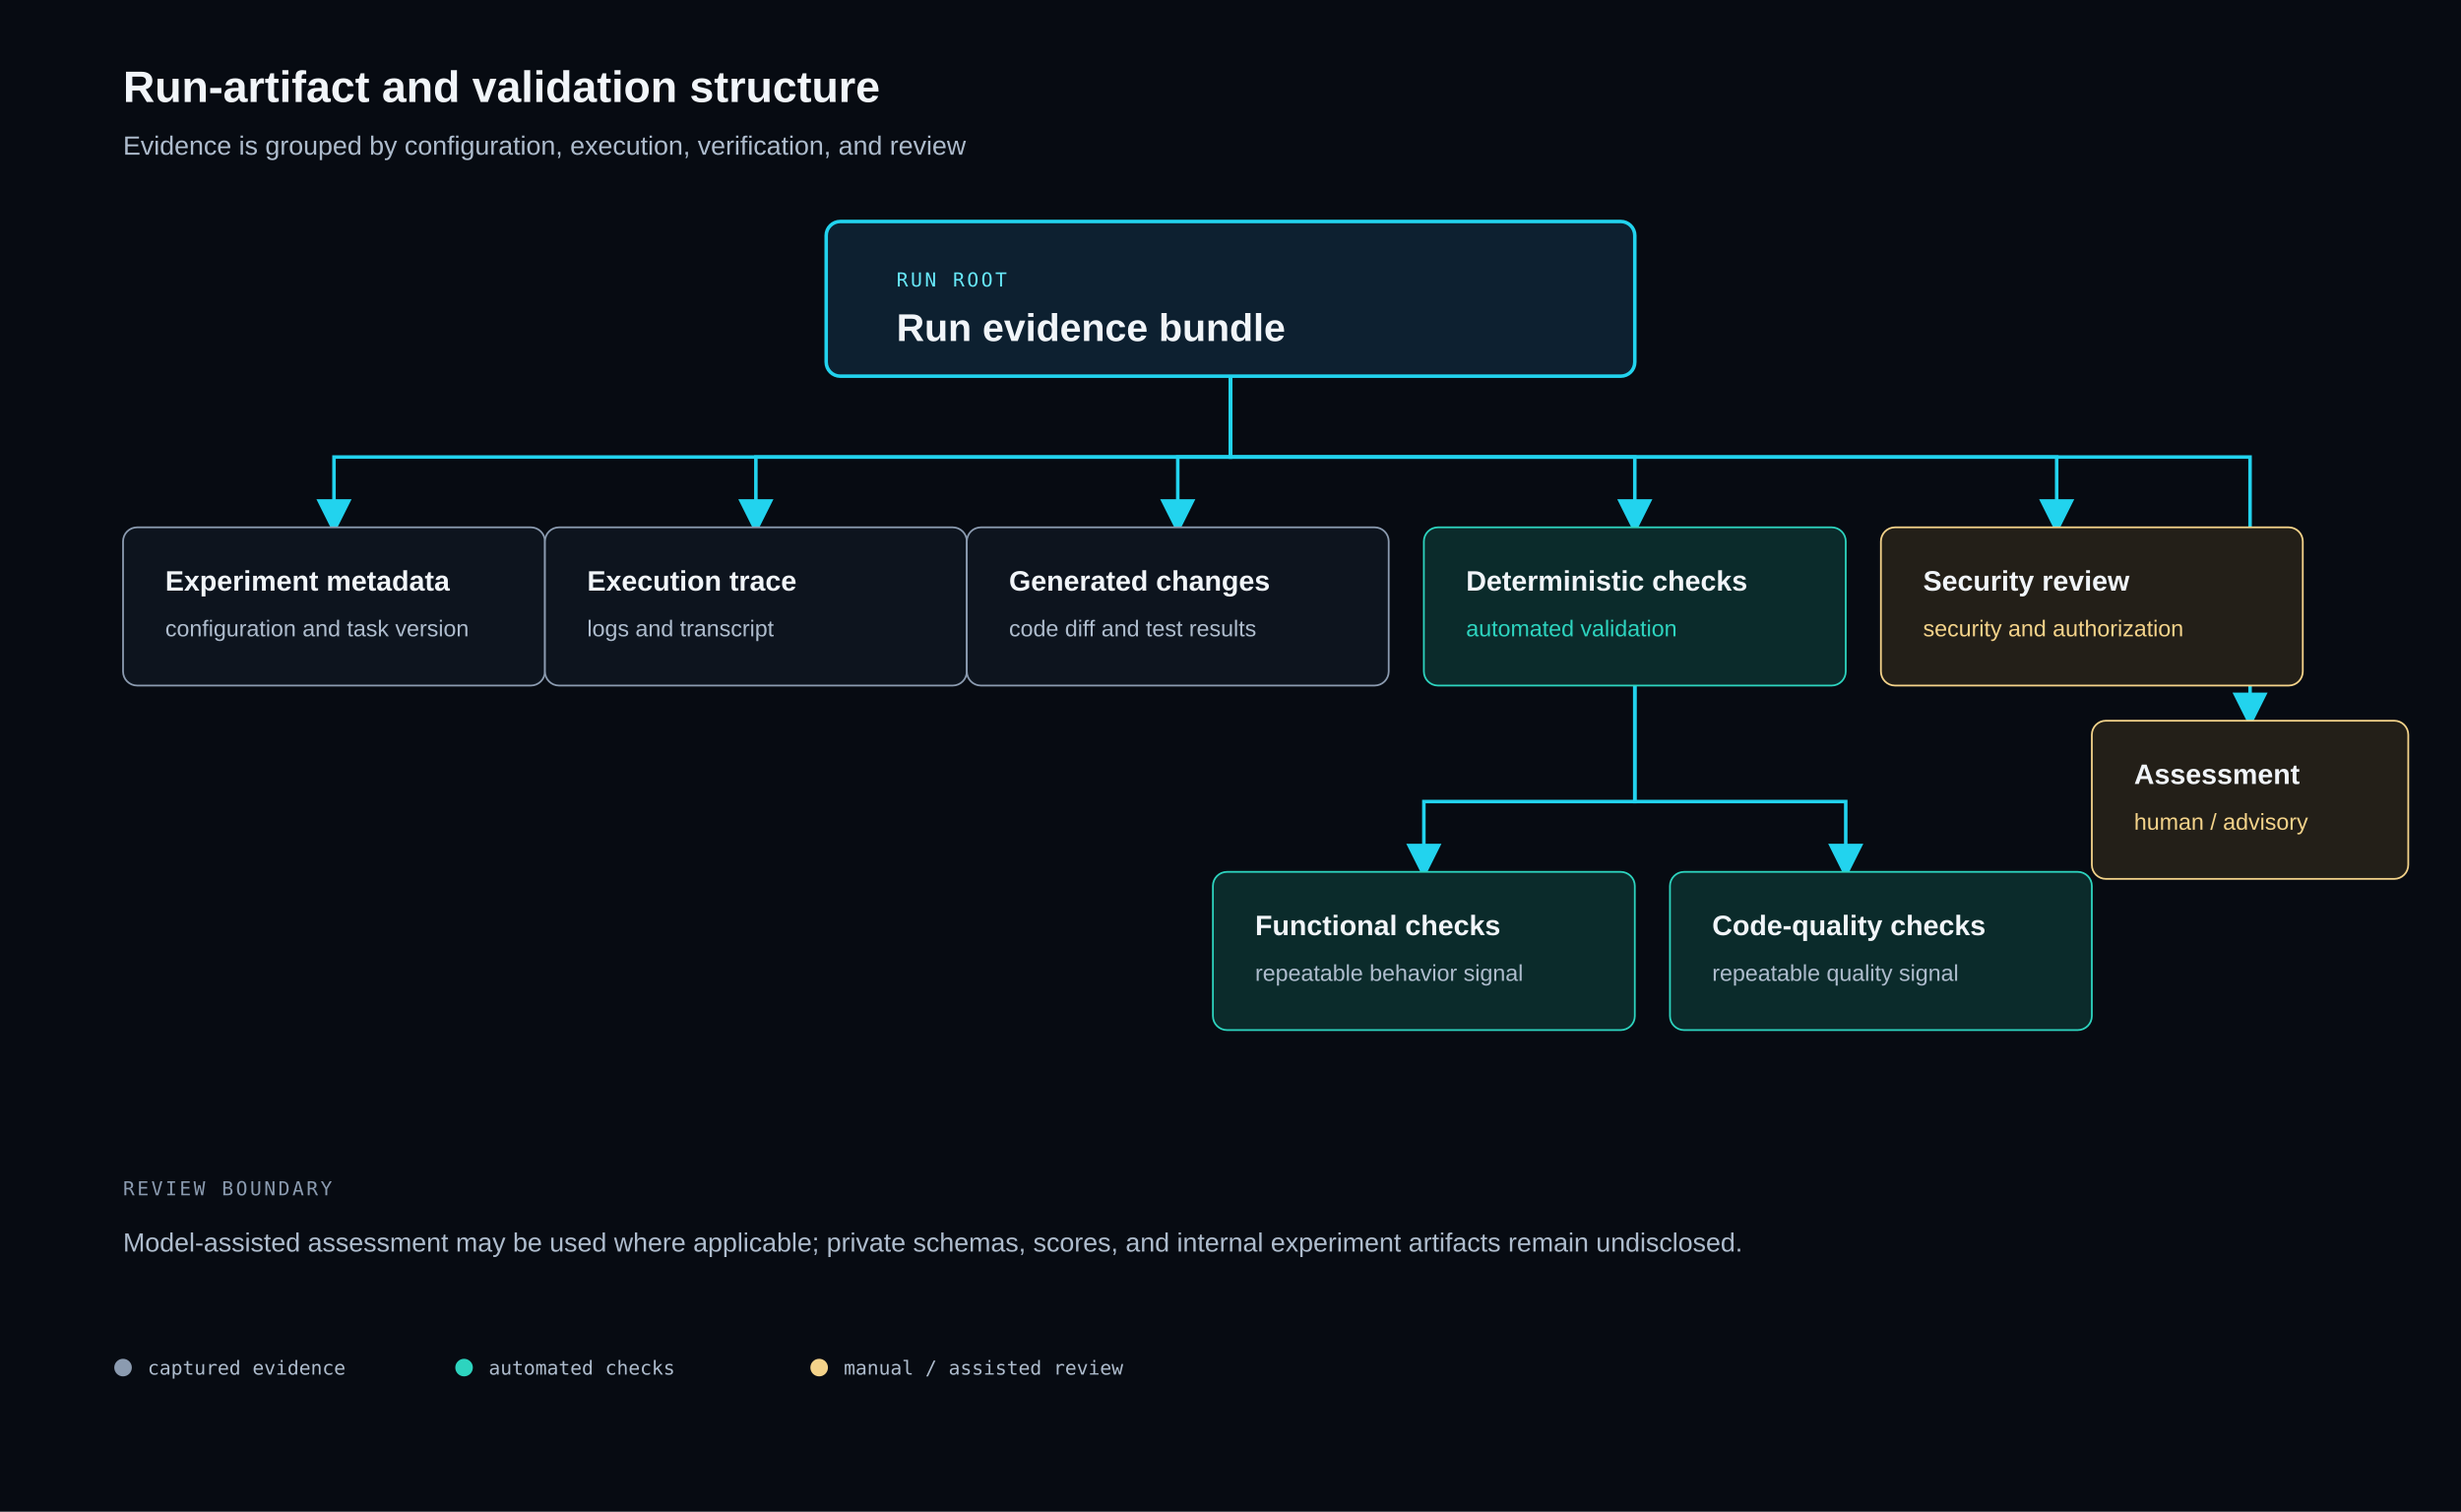
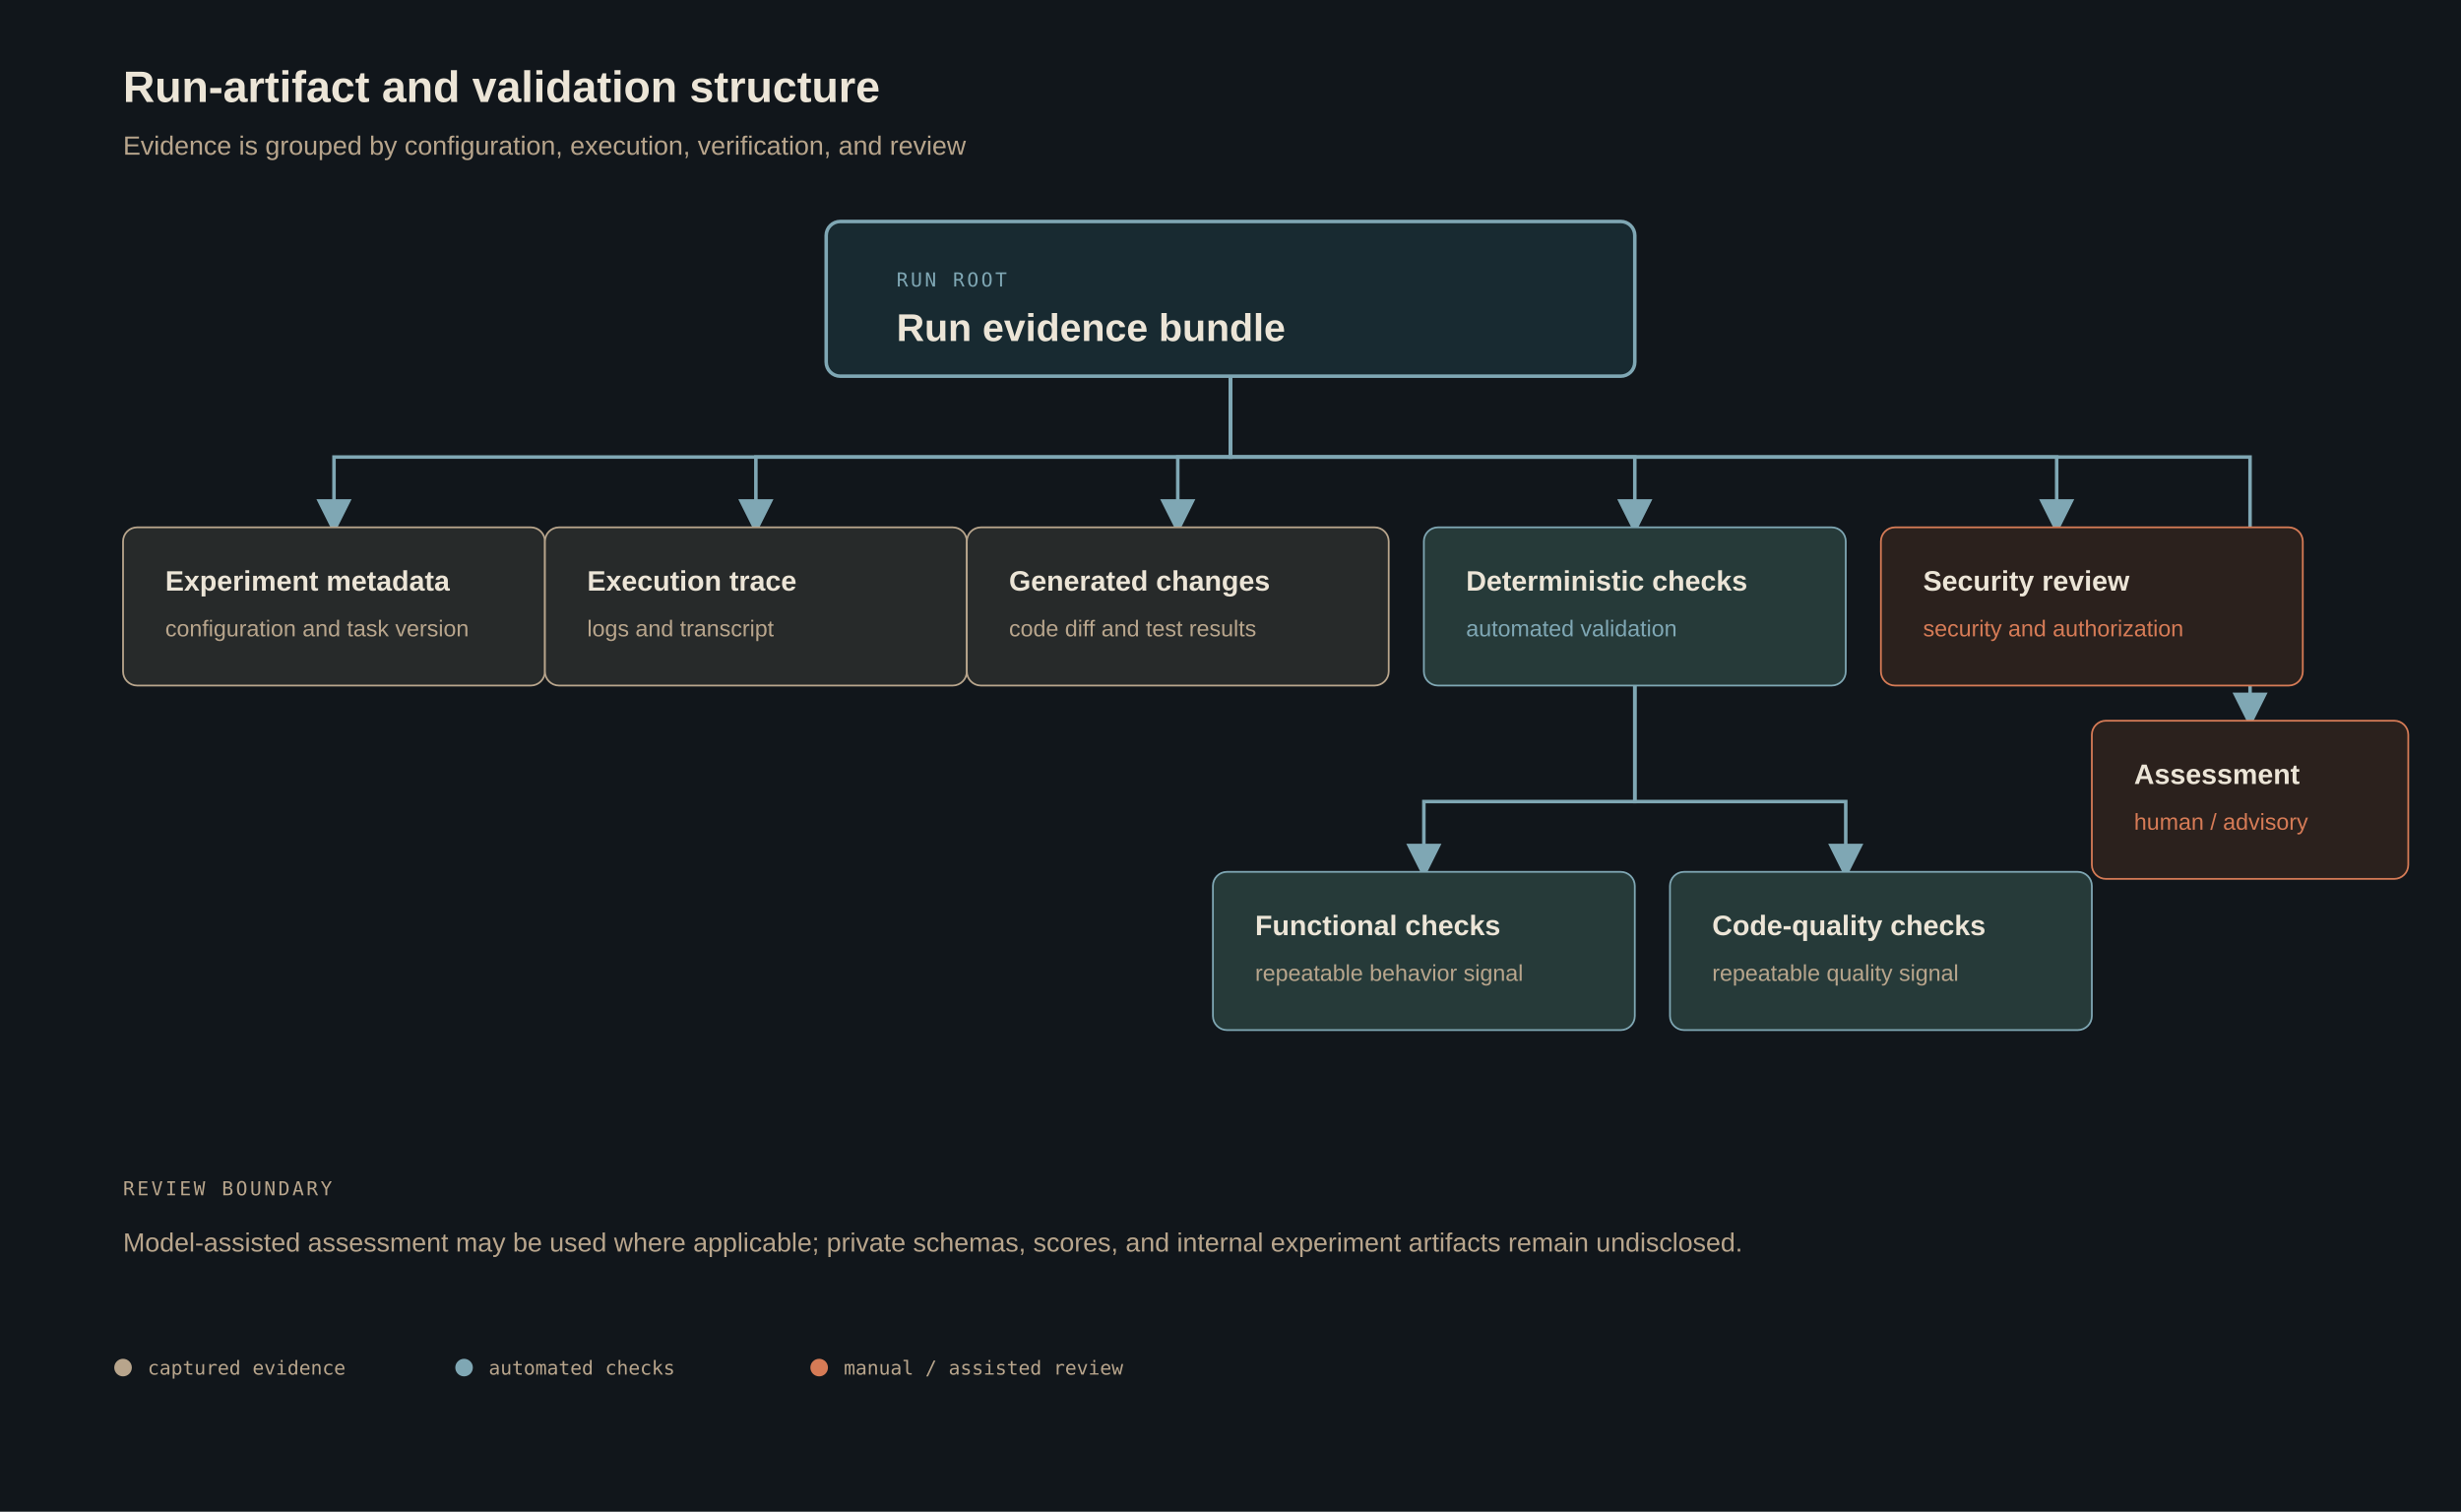
<svg xmlns="http://www.w3.org/2000/svg" viewBox="0 0 1400 860" role="img" aria-labelledby="title desc">
  <defs>
    <marker id="arrow" markerWidth="10" markerHeight="10" refX="8" refY="5" orient="auto">
-       <path d="M0,0 L10,5 L0,10 z" fill="#22D3EE" />
+       <path d="M0,0 L10,5 L0,10 z" fill="#7FA7B4" />
    </marker>
  </defs>
-   <rect width="1400" height="860" fill="#070B12" />
-   <text x="70" y="58" fill="#F1F5F9" font-family="General Sans, Arial, sans-serif" font-size="25" font-weight="600">Run-artifact and validation structure</text>
-   <text x="70" y="88" fill="#AEBCCD" font-family="General Sans, Arial, sans-serif" font-size="15">Evidence is grouped by configuration, execution, verification, and review</text>
-   <rect x="470" y="126" width="460" height="88" rx="8" fill="#0D2030" stroke="#22D3EE" stroke-width="2" />
-   <text x="510" y="163" fill="#67E8F9" font-family="Consolas, monospace" font-size="11" letter-spacing="1.4">RUN ROOT</text>
-   <text x="510" y="194" fill="#F1F5F9" font-family="General Sans, Arial, sans-serif" font-size="22" font-weight="600">Run evidence bundle</text>
-   <g fill="none" stroke="#22D3EE" stroke-width="2" marker-end="url(#arrow)">
+   <rect width="1400" height="860" fill="#11161B" />
+   <text x="70" y="58" fill="#ECE5D7" font-family="General Sans, Arial, sans-serif" font-size="25" font-weight="600">Run-artifact and validation structure</text>
+   <text x="70" y="88" fill="#B8A58C" font-family="General Sans, Arial, sans-serif" font-size="15">Evidence is grouped by configuration, execution, verification, and review</text>
+   <rect x="470" y="126" width="460" height="88" rx="8" fill="#182A31" stroke="#7FA7B4" stroke-width="2" />
+   <text x="510" y="163" fill="#7FA7B4" font-family="Consolas, monospace" font-size="11" letter-spacing="1.4">RUN ROOT</text>
+   <text x="510" y="194" fill="#ECE5D7" font-family="General Sans, Arial, sans-serif" font-size="22" font-weight="600">Run evidence bundle</text>
+   <g fill="none" stroke="#7FA7B4" stroke-width="2" marker-end="url(#arrow)">
    <path d="M700 214 V260 H190 V300" />
    <path d="M700 214 V260 H430 V300" />
    <path d="M700 214 V260 H670 V300" />
    <path d="M700 214 V260 H930 V300" />
    <path d="M700 214 V260 H1170 V300" />
    <path d="M700 214 V260 H1280 V410" />
    <path d="M930 390 V456 H810 V496" />
    <path d="M930 390 V456 H1050 V496" />
  </g>
  <g font-family="General Sans, Arial, sans-serif">
    <g>
-       <rect x="70" y="300" width="240" height="90" rx="8" fill="#0D141E" stroke="#8B9BB0" />
-       <text x="94" y="336" fill="#F1F5F9" font-size="16" font-weight="600">Experiment metadata</text>
-       <text x="94" y="362" fill="#AEBCCD" font-size="13">configuration and task version</text>
+       <rect x="70" y="300" width="240" height="90" rx="8" fill="#272A2A" stroke="#B8A58C" />
+       <text x="94" y="336" fill="#ECE5D7" font-size="16" font-weight="600">Experiment metadata</text>
+       <text x="94" y="362" fill="#B8A58C" font-size="13">configuration and task version</text>
    </g>
    <g>
-       <rect x="310" y="300" width="240" height="90" rx="8" fill="#0D141E" stroke="#8B9BB0" />
-       <text x="334" y="336" fill="#F1F5F9" font-size="16" font-weight="600">Execution trace</text>
-       <text x="334" y="362" fill="#AEBCCD" font-size="13">logs and transcript</text>
+       <rect x="310" y="300" width="240" height="90" rx="8" fill="#272A2A" stroke="#B8A58C" />
+       <text x="334" y="336" fill="#ECE5D7" font-size="16" font-weight="600">Execution trace</text>
+       <text x="334" y="362" fill="#B8A58C" font-size="13">logs and transcript</text>
    </g>
    <g>
-       <rect x="550" y="300" width="240" height="90" rx="8" fill="#0D141E" stroke="#8B9BB0" />
-       <text x="574" y="336" fill="#F1F5F9" font-size="16" font-weight="600">Generated changes</text>
-       <text x="574" y="362" fill="#AEBCCD" font-size="13">code diff and test results</text>
+       <rect x="550" y="300" width="240" height="90" rx="8" fill="#272A2A" stroke="#B8A58C" />
+       <text x="574" y="336" fill="#ECE5D7" font-size="16" font-weight="600">Generated changes</text>
+       <text x="574" y="362" fill="#B8A58C" font-size="13">code diff and test results</text>
    </g>
    <g>
-       <rect x="810" y="300" width="240" height="90" rx="8" fill="#0B2B2B" stroke="#2DD4BF" />
-       <text x="834" y="336" fill="#F1F5F9" font-size="16" font-weight="600">Deterministic checks</text>
-       <text x="834" y="362" fill="#2DD4BF" font-size="13">automated validation</text>
+       <rect x="810" y="300" width="240" height="90" rx="8" fill="#263A39" stroke="#7FA7B4" />
+       <text x="834" y="336" fill="#ECE5D7" font-size="16" font-weight="600">Deterministic checks</text>
+       <text x="834" y="362" fill="#7FA7B4" font-size="13">automated validation</text>
    </g>
    <g>
-       <rect x="1070" y="300" width="240" height="90" rx="8" fill="#231F18" stroke="#F4D38A" />
-       <text x="1094" y="336" fill="#F1F5F9" font-size="16" font-weight="600">Security review</text>
-       <text x="1094" y="362" fill="#F4D38A" font-size="13">security and authorization</text>
+       <rect x="1070" y="300" width="240" height="90" rx="8" fill="#2B211D" stroke="#D67B56" />
+       <text x="1094" y="336" fill="#ECE5D7" font-size="16" font-weight="600">Security review</text>
+       <text x="1094" y="362" fill="#D67B56" font-size="13">security and authorization</text>
    </g>
    <g>
-       <rect x="1190" y="410" width="180" height="90" rx="8" fill="#231F18" stroke="#F4D38A" />
-       <text x="1214" y="446" fill="#F1F5F9" font-size="16" font-weight="600">Assessment</text>
-       <text x="1214" y="472" fill="#F4D38A" font-size="13">human / advisory</text>
+       <rect x="1190" y="410" width="180" height="90" rx="8" fill="#2B211D" stroke="#D67B56" />
+       <text x="1214" y="446" fill="#ECE5D7" font-size="16" font-weight="600">Assessment</text>
+       <text x="1214" y="472" fill="#D67B56" font-size="13">human / advisory</text>
    </g>
    <g>
-       <rect x="690" y="496" width="240" height="90" rx="8" fill="#0B2B2B" stroke="#2DD4BF" />
-       <text x="714" y="532" fill="#F1F5F9" font-size="16" font-weight="600">Functional checks</text>
-       <text x="714" y="558" fill="#AEBCCD" font-size="13">repeatable behavior signal</text>
+       <rect x="690" y="496" width="240" height="90" rx="8" fill="#263A39" stroke="#7FA7B4" />
+       <text x="714" y="532" fill="#ECE5D7" font-size="16" font-weight="600">Functional checks</text>
+       <text x="714" y="558" fill="#B8A58C" font-size="13">repeatable behavior signal</text>
    </g>
    <g>
-       <rect x="950" y="496" width="240" height="90" rx="8" fill="#0B2B2B" stroke="#2DD4BF" />
-       <text x="974" y="532" fill="#F1F5F9" font-size="16" font-weight="600">Code-quality checks</text>
-       <text x="974" y="558" fill="#AEBCCD" font-size="13">repeatable quality signal</text>
+       <rect x="950" y="496" width="240" height="90" rx="8" fill="#263A39" stroke="#7FA7B4" />
+       <text x="974" y="532" fill="#ECE5D7" font-size="16" font-weight="600">Code-quality checks</text>
+       <text x="974" y="558" fill="#B8A58C" font-size="13">repeatable quality signal</text>
    </g>
  </g>
-   <text x="70" y="680" fill="#8B9BB0" font-family="Consolas, monospace" font-size="11" letter-spacing="1.4">REVIEW BOUNDARY</text>
-   <text x="70" y="712" fill="#AEBCCD" font-family="General Sans, Arial, sans-serif" font-size="15">Model-assisted assessment may be used where applicable; private schemas, scores, and internal experiment artifacts remain undisclosed.</text>
+   <text x="70" y="680" fill="#B8A58C" font-family="Consolas, monospace" font-size="11" letter-spacing="1.4">REVIEW BOUNDARY</text>
+   <text x="70" y="712" fill="#B8A58C" font-family="General Sans, Arial, sans-serif" font-size="15">Model-assisted assessment may be used where applicable; private schemas, scores, and internal experiment artifacts remain undisclosed.</text>
  <g font-family="Consolas, monospace" font-size="11">
-     <circle cx="70" cy="778" r="5" fill="#8B9BB0" />
-     <text x="84" y="782" fill="#AEBCCD">captured evidence</text>
-     <circle cx="264" cy="778" r="5" fill="#2DD4BF" />
-     <text x="278" y="782" fill="#AEBCCD">automated checks</text>
-     <circle cx="466" cy="778" r="5" fill="#F4D38A" />
-     <text x="480" y="782" fill="#AEBCCD">manual / assisted review</text>
+     <circle cx="70" cy="778" r="5" fill="#B8A58C" />
+     <text x="84" y="782" fill="#B8A58C">captured evidence</text>
+     <circle cx="264" cy="778" r="5" fill="#7FA7B4" />
+     <text x="278" y="782" fill="#B8A58C">automated checks</text>
+     <circle cx="466" cy="778" r="5" fill="#D67B56" />
+     <text x="480" y="782" fill="#B8A58C">manual / assisted review</text>
  </g>
</svg>
